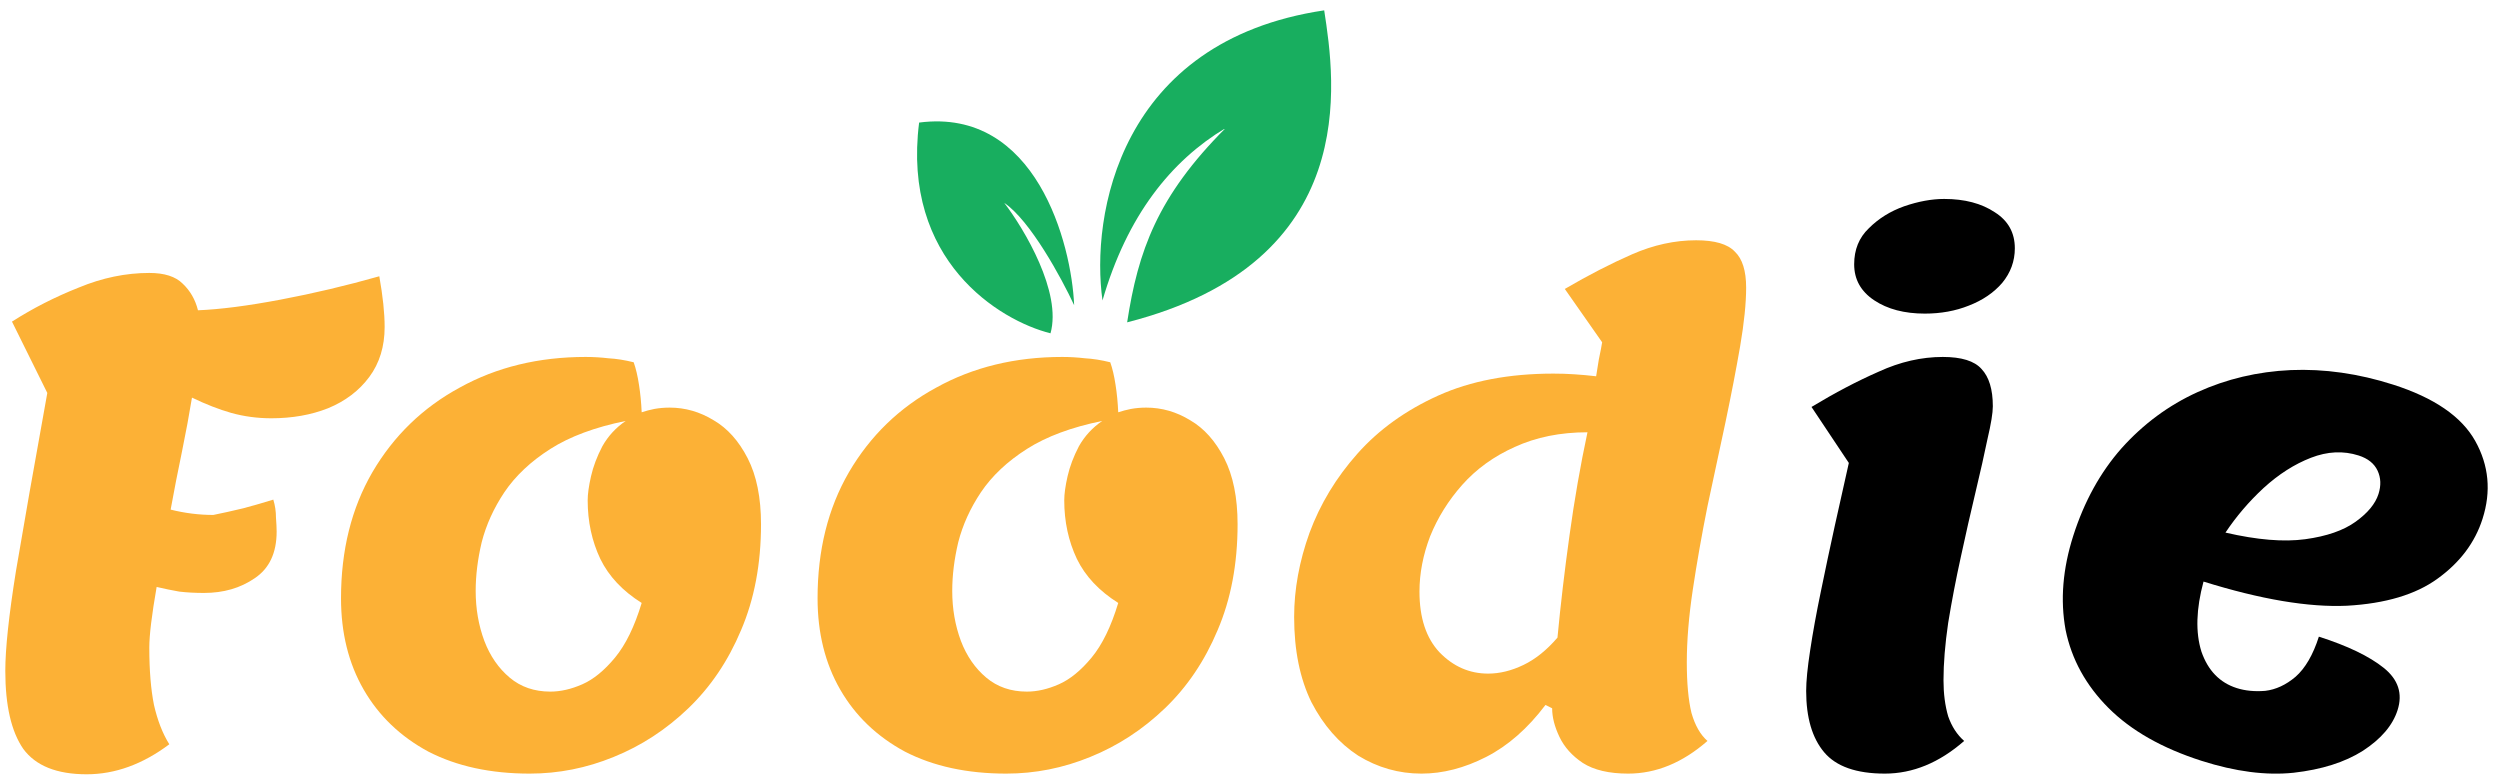
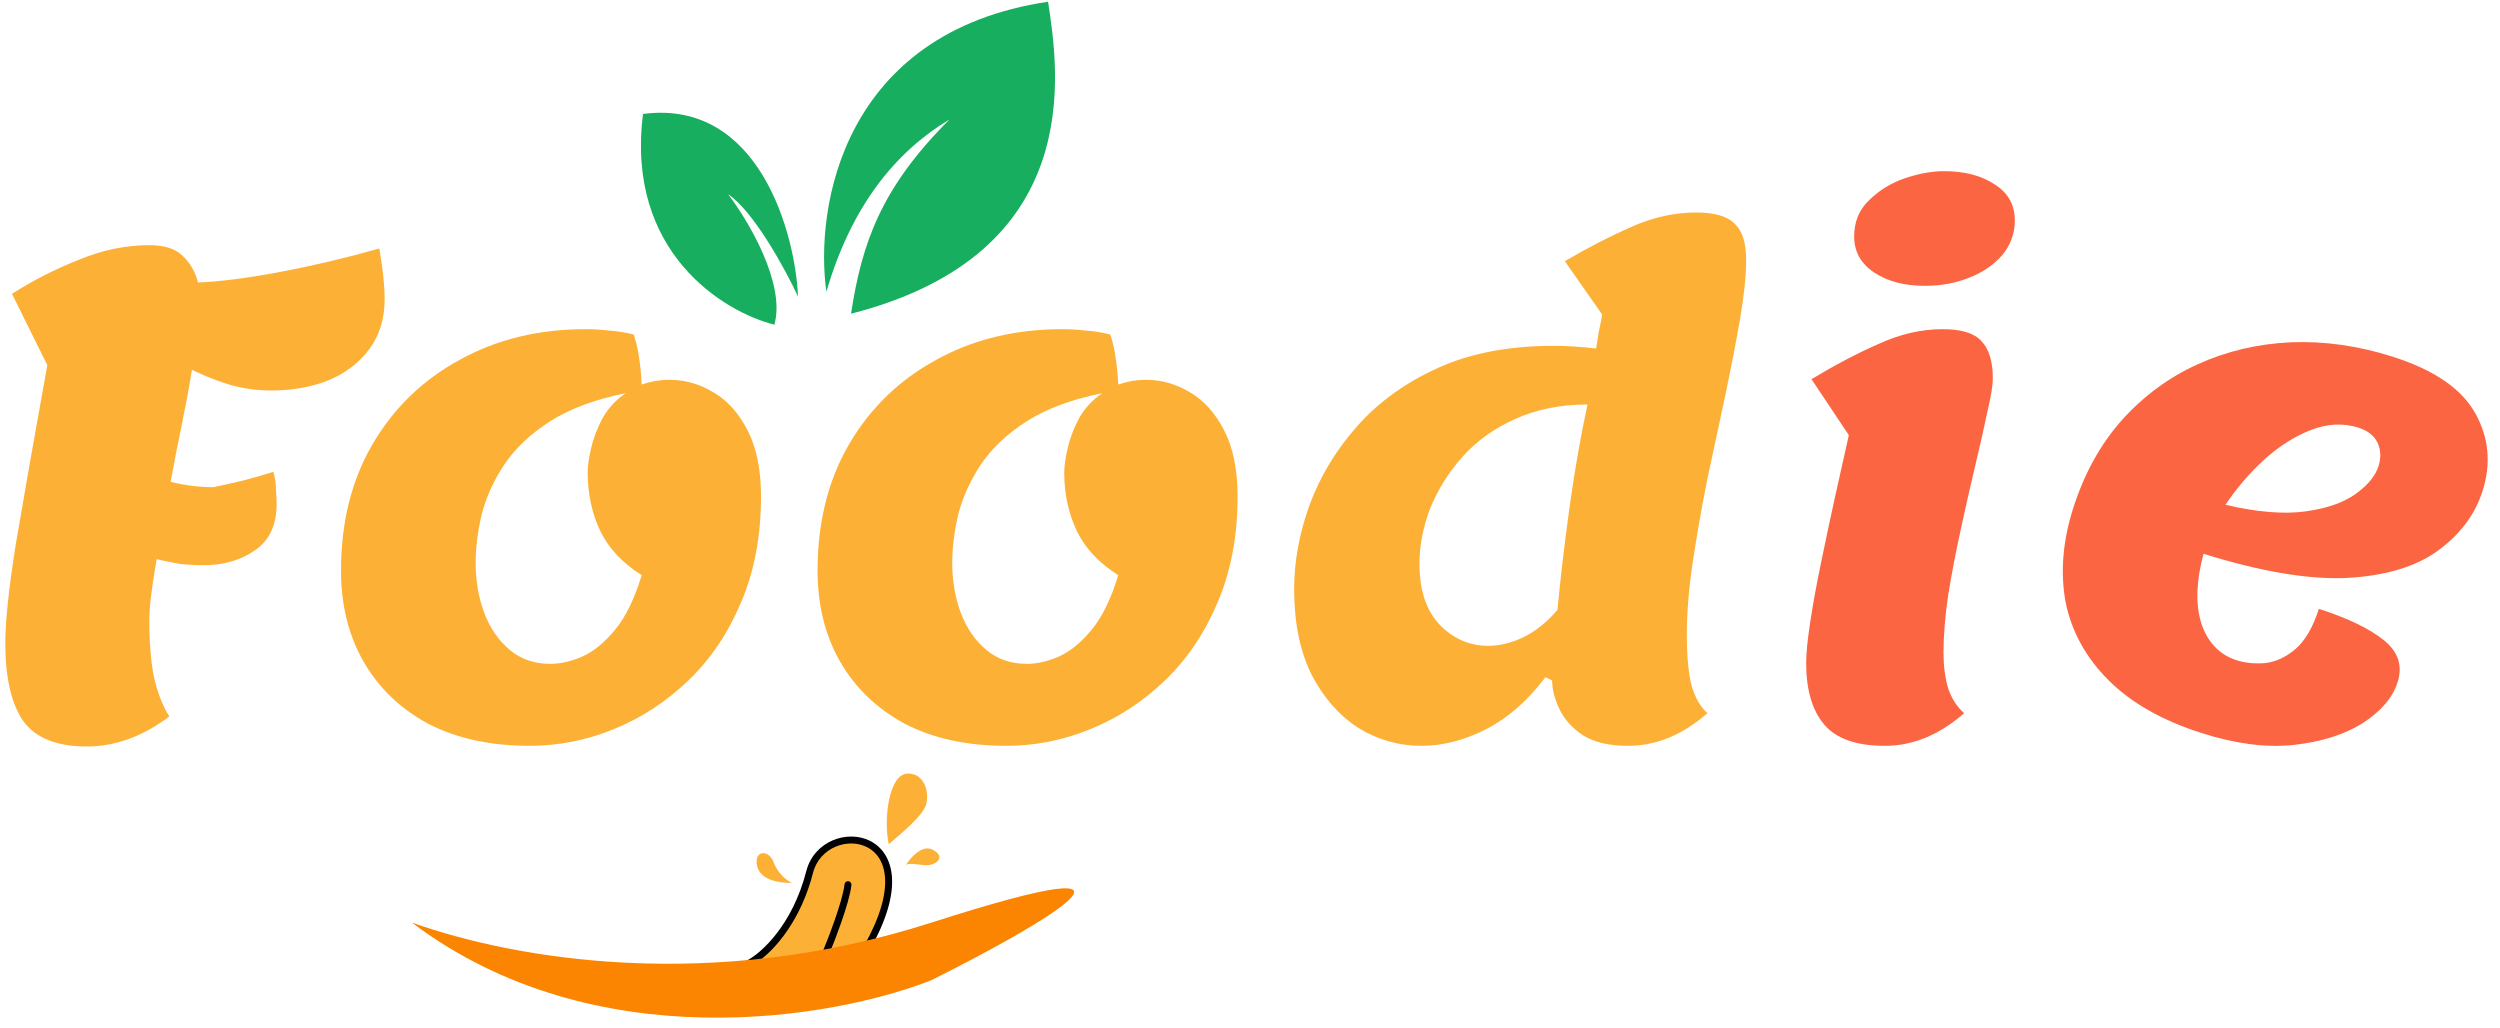
- <svg xmlns="http://www.w3.org/2000/svg" width="180" height="56" viewBox="0 0 180 56" fill="none">
-   <path d="M6.238 55.748C4.094 55.748 2.574 55.14 1.678 53.924C0.814 52.676 0.382 50.804 0.382 48.308C0.382 46.708 0.638 44.308 1.15 41.108C1.694 37.876 2.446 33.604 3.406 28.292L0.862 23.156C2.366 22.196 3.966 21.38 5.662 20.708C7.358 20.004 9.054 19.652 10.75 19.652C11.838 19.652 12.638 19.908 13.15 20.42C13.694 20.932 14.062 21.572 14.254 22.34C15.854 22.276 17.838 22.02 20.206 21.572C22.574 21.124 24.942 20.564 27.31 19.892C27.566 21.332 27.694 22.548 27.694 23.54C27.694 24.948 27.326 26.148 26.59 27.14C25.854 28.132 24.862 28.884 23.614 29.396C22.398 29.876 21.038 30.116 19.534 30.116C18.542 30.116 17.582 29.988 16.654 29.732C15.758 29.476 14.814 29.108 13.822 28.628C13.63 29.812 13.39 31.108 13.102 32.516C12.814 33.892 12.542 35.284 12.286 36.692C12.798 36.82 13.31 36.916 13.822 36.98C14.334 37.044 14.846 37.076 15.358 37.076C15.998 36.948 16.718 36.788 17.518 36.596C18.35 36.372 19.07 36.164 19.678 35.972C19.806 36.388 19.87 36.82 19.87 37.268C19.902 37.684 19.918 38.02 19.918 38.276C19.918 39.812 19.39 40.932 18.334 41.636C17.31 42.34 16.094 42.692 14.686 42.692C14.046 42.692 13.454 42.66 12.91 42.596C12.366 42.5 11.822 42.388 11.278 42.26C10.926 44.276 10.75 45.732 10.75 46.628C10.75 48.26 10.862 49.636 11.086 50.756C11.342 51.876 11.71 52.82 12.19 53.588C10.27 55.028 8.286 55.748 6.238 55.748Z" fill="#FCB136" />
-   <path d="M38.137 55.7C35.321 55.7 32.889 55.172 30.841 54.116C28.825 53.028 27.273 51.54 26.185 49.652C25.097 47.764 24.553 45.572 24.553 43.076C24.553 39.62 25.305 36.596 26.809 34.004C28.345 31.38 30.441 29.348 33.097 27.908C35.753 26.436 38.777 25.7 42.169 25.7C42.713 25.7 43.257 25.732 43.801 25.796C44.377 25.828 44.985 25.924 45.625 26.084C45.785 26.532 45.913 27.076 46.009 27.716C46.105 28.324 46.169 28.98 46.201 29.684C46.489 29.588 46.793 29.508 47.113 29.444C47.465 29.38 47.833 29.348 48.217 29.348C49.337 29.348 50.393 29.652 51.385 30.26C52.377 30.836 53.193 31.748 53.833 32.996C54.473 34.244 54.793 35.828 54.793 37.748C54.793 40.596 54.313 43.14 53.353 45.38C52.425 47.588 51.161 49.46 49.561 50.996C47.961 52.532 46.169 53.7 44.185 54.5C42.233 55.3 40.217 55.7 38.137 55.7ZM39.625 49.796C40.361 49.796 41.129 49.62 41.929 49.268C42.729 48.916 43.513 48.276 44.281 47.348C45.049 46.42 45.689 45.108 46.201 43.412C44.825 42.548 43.833 41.492 43.225 40.244C42.617 38.964 42.313 37.556 42.313 36.02C42.313 35.572 42.393 34.996 42.553 34.292C42.713 33.588 42.985 32.868 43.369 32.132C43.785 31.396 44.345 30.788 45.049 30.308C42.841 30.756 41.033 31.428 39.625 32.324C38.217 33.22 37.113 34.26 36.313 35.444C35.545 36.596 35.001 37.796 34.681 39.044C34.393 40.26 34.249 41.428 34.249 42.548C34.249 43.828 34.457 45.028 34.873 46.148C35.289 47.236 35.897 48.116 36.697 48.788C37.497 49.46 38.473 49.796 39.625 49.796Z" fill="#FCB136" />
-   <path d="M72.449 55.7C69.633 55.7 67.201 55.172 65.153 54.116C63.137 53.028 61.585 51.54 60.497 49.652C59.409 47.764 58.865 45.572 58.865 43.076C58.865 39.62 59.617 36.596 61.121 34.004C62.657 31.38 64.753 29.348 67.409 27.908C70.065 26.436 73.09 25.7 76.481 25.7C77.025 25.7 77.569 25.732 78.113 25.796C78.689 25.828 79.297 25.924 79.938 26.084C80.097 26.532 80.225 27.076 80.321 27.716C80.417 28.324 80.481 28.98 80.513 29.684C80.801 29.588 81.106 29.508 81.425 29.444C81.778 29.38 82.145 29.348 82.529 29.348C83.649 29.348 84.705 29.652 85.697 30.26C86.689 30.836 87.505 31.748 88.145 32.996C88.785 34.244 89.106 35.828 89.106 37.748C89.106 40.596 88.626 43.14 87.665 45.38C86.737 47.588 85.474 49.46 83.874 50.996C82.273 52.532 80.481 53.7 78.498 54.5C76.546 55.3 74.529 55.7 72.449 55.7ZM73.938 49.796C74.674 49.796 75.441 49.62 76.241 49.268C77.041 48.916 77.826 48.276 78.594 47.348C79.362 46.42 80.001 45.108 80.513 43.412C79.138 42.548 78.145 41.492 77.537 40.244C76.93 38.964 76.626 37.556 76.626 36.02C76.626 35.572 76.705 34.996 76.865 34.292C77.025 33.588 77.297 32.868 77.681 32.132C78.097 31.396 78.657 30.788 79.362 30.308C77.153 30.756 75.346 31.428 73.938 32.324C72.529 33.22 71.425 34.26 70.626 35.444C69.857 36.596 69.313 37.796 68.993 39.044C68.705 40.26 68.561 41.428 68.561 42.548C68.561 43.828 68.769 45.028 69.185 46.148C69.601 47.236 70.21 48.116 71.01 48.788C71.809 49.46 72.785 49.796 73.938 49.796Z" fill="#FCB136" />
-   <path d="M102.346 55.7C100.714 55.7 99.194 55.268 97.786 54.404C96.41 53.508 95.29 52.228 94.426 50.564C93.594 48.868 93.178 46.82 93.178 44.42C93.178 42.436 93.546 40.42 94.282 38.372C95.05 36.292 96.202 34.388 97.738 32.66C99.274 30.932 101.21 29.54 103.546 28.484C105.882 27.428 108.65 26.9 111.85 26.9C112.362 26.9 112.858 26.916 113.338 26.948C113.85 26.98 114.378 27.028 114.922 27.092C114.954 26.868 115.018 26.468 115.114 25.892C115.242 25.284 115.322 24.868 115.354 24.644L112.666 20.804C114.362 19.812 115.978 18.98 117.514 18.308C119.05 17.636 120.586 17.3 122.122 17.3C123.466 17.3 124.394 17.572 124.906 18.116C125.45 18.628 125.722 19.492 125.722 20.708C125.722 21.828 125.578 23.236 125.29 24.932C125.002 26.596 124.65 28.42 124.234 30.404C123.818 32.356 123.386 34.372 122.938 36.452C122.522 38.532 122.17 40.532 121.882 42.452C121.594 44.372 121.45 46.116 121.45 47.684C121.45 49.188 121.562 50.404 121.786 51.332C122.042 52.228 122.426 52.9 122.938 53.348C121.146 54.916 119.242 55.7 117.226 55.7C115.85 55.7 114.762 55.444 113.962 54.932C113.194 54.42 112.634 53.796 112.282 53.06C111.93 52.324 111.754 51.636 111.754 50.996L111.274 50.756C109.994 52.452 108.57 53.7 107.002 54.5C105.434 55.3 103.882 55.7 102.346 55.7ZM107.146 48.5C107.978 48.5 108.826 48.292 109.69 47.876C110.554 47.46 111.37 46.804 112.138 45.908C112.362 43.54 112.65 41.092 113.002 38.564C113.354 36.004 113.786 33.524 114.298 31.124C112.346 31.124 110.602 31.476 109.066 32.18C107.562 32.852 106.298 33.764 105.274 34.916C104.282 36.036 103.514 37.268 102.97 38.612C102.458 39.956 102.202 41.284 102.202 42.596C102.202 44.484 102.682 45.94 103.642 46.964C104.634 47.988 105.802 48.5 107.146 48.5Z" fill="#FCB136" />
-   <path d="M138.588 22.58C137.116 22.58 135.9 22.26 134.94 21.62C133.98 20.98 133.5 20.116 133.5 19.028C133.5 17.972 133.852 17.108 134.556 16.436C135.26 15.732 136.108 15.204 137.1 14.852C138.124 14.5 139.084 14.324 139.98 14.324C141.452 14.324 142.668 14.644 143.628 15.284C144.588 15.892 145.068 16.756 145.068 17.876C145.068 18.804 144.764 19.636 144.156 20.372C143.548 21.076 142.748 21.62 141.756 22.004C140.796 22.388 139.74 22.58 138.588 22.58ZM135.708 55.7C133.66 55.7 132.204 55.188 131.34 54.164C130.476 53.14 130.044 51.668 130.044 49.748C130.044 49.044 130.14 48.068 130.332 46.82C130.524 45.54 130.78 44.132 131.1 42.596C131.42 41.028 131.756 39.444 132.108 37.844C132.46 36.244 132.796 34.74 133.116 33.332L130.428 29.3C132.124 28.276 133.74 27.428 135.276 26.756C136.812 26.052 138.348 25.7 139.884 25.7C141.228 25.7 142.156 25.988 142.668 26.564C143.212 27.14 143.484 28.036 143.484 29.252C143.484 29.732 143.356 30.516 143.1 31.604C142.876 32.692 142.588 33.972 142.236 35.444C141.884 36.916 141.532 38.468 141.18 40.1C140.828 41.7 140.524 43.284 140.268 44.852C140.044 46.388 139.932 47.764 139.932 48.98C139.932 49.94 140.044 50.804 140.268 51.572C140.524 52.308 140.908 52.9 141.42 53.348C139.628 54.916 137.724 55.7 135.708 55.7Z" fill="black" />
-   <path d="M158.507 54.778C155.673 53.871 153.441 52.603 151.812 50.974C150.183 49.344 149.153 47.469 148.722 45.349C148.331 43.209 148.516 40.95 149.276 38.572C150.066 36.103 151.224 34.004 152.751 32.275C154.319 30.526 156.144 29.177 158.227 28.231C160.311 27.285 162.546 26.756 164.933 26.646C167.35 26.546 169.809 26.895 172.308 27.694C175.264 28.64 177.234 29.992 178.217 31.751C179.2 33.51 179.375 35.38 178.741 37.361C178.195 39.068 177.115 40.503 175.5 41.666C173.925 42.809 171.752 43.458 168.981 43.613C166.22 43.738 162.777 43.158 158.653 41.873C158.12 43.853 158.07 45.533 158.502 46.914C158.974 48.275 159.82 49.15 161.039 49.54C161.648 49.735 162.332 49.802 163.091 49.742C163.859 49.652 164.588 49.314 165.279 48.729C165.98 48.113 166.54 47.15 166.959 45.839C169.032 46.502 170.589 47.252 171.632 48.089C172.674 48.927 173.006 49.94 172.625 51.128C172.275 52.226 171.441 53.202 170.126 54.058C168.821 54.884 167.157 55.41 165.136 55.638C163.155 55.844 160.945 55.557 158.507 54.778ZM160.234 38.347C162.517 38.875 164.432 39.034 165.978 38.823C167.523 38.612 168.733 38.192 169.605 37.564C170.478 36.936 171.027 36.271 171.251 35.57C171.446 34.961 171.424 34.399 171.185 33.886C170.945 33.373 170.491 33.009 169.82 32.795C168.723 32.444 167.58 32.498 166.391 32.958C165.203 33.418 164.063 34.145 162.972 35.141C161.922 36.115 161.009 37.184 160.234 38.347Z" fill="black" />
-   <path d="M95.342 0.745C80.523 2.952 78.526 15.59 79.38 21.633C81.154 15.524 84.307 11.583 88.248 9.218C83.322 14.145 81.942 18.086 81.154 23.209C98.1 18.874 96.13 5.868 95.342 0.745Z" fill="#18AE5F" />
-   <path d="M75.636 23.998C71.958 23.079 64.916 18.756 66.177 8.825C74.601 7.728 77.153 17.566 77.339 21.975C76.422 20.006 74.169 15.863 72.305 14.607C73.761 16.509 76.464 21.052 75.636 23.998Z" fill="#18AE5F" />
+ <svg xmlns="http://www.w3.org/2000/svg" width="180" height="74" viewBox="0 0 180 74" fill="none">
+   <path d="M138.588 20.58C137.116 20.58 135.9 20.26 134.94 19.62C133.98 18.98 133.5 18.116 133.5 17.028C133.5 15.972 133.852 15.108 134.556 14.436C135.26 13.732 136.108 13.204 137.1 12.852C138.124 12.5 139.084 12.324 139.98 12.324C141.452 12.324 142.668 12.644 143.628 13.284C144.588 13.892 145.068 14.756 145.068 15.876C145.068 16.804 144.764 17.636 144.156 18.372C143.548 19.076 142.748 19.62 141.756 20.004C140.796 20.388 139.74 20.58 138.588 20.58ZM135.708 53.7C133.66 53.7 132.204 53.188 131.34 52.164C130.476 51.14 130.044 49.668 130.044 47.748C130.044 47.044 130.14 46.068 130.332 44.82C130.524 43.54 130.78 42.132 131.1 40.596C131.42 39.028 131.756 37.444 132.108 35.844C132.46 34.244 132.796 32.74 133.116 31.332L130.428 27.3C132.124 26.276 133.74 25.428 135.276 24.756C136.812 24.052 138.348 23.7 139.884 23.7C141.228 23.7 142.156 23.988 142.668 24.564C143.212 25.14 143.484 26.036 143.484 27.252C143.484 27.732 143.356 28.516 143.1 29.604C142.876 30.692 142.588 31.972 142.236 33.444C141.884 34.916 141.532 36.468 141.18 38.1C140.828 39.7 140.524 41.284 140.268 42.852C140.044 44.388 139.932 45.764 139.932 46.98C139.932 47.94 140.044 48.804 140.268 49.572C140.524 50.308 140.908 50.9 141.42 51.348C139.628 52.916 137.724 53.7 135.708 53.7Z" fill="#FB6542" />
+   <path d="M102.346 53.7C100.714 53.7 99.194 53.268 97.786 52.404C96.41 51.508 95.29 50.228 94.426 48.564C93.594 46.868 93.178 44.82 93.178 42.42C93.178 40.436 93.546 38.42 94.282 36.372C95.05 34.292 96.202 32.388 97.738 30.66C99.274 28.932 101.21 27.54 103.546 26.484C105.882 25.428 108.65 24.9 111.85 24.9C112.362 24.9 112.858 24.916 113.338 24.948C113.85 24.98 114.378 25.028 114.922 25.092C114.954 24.868 115.018 24.468 115.114 23.892C115.242 23.284 115.322 22.868 115.354 22.644L112.666 18.804C114.362 17.812 115.978 16.98 117.514 16.308C119.05 15.636 120.586 15.3 122.122 15.3C123.466 15.3 124.394 15.572 124.906 16.116C125.45 16.628 125.722 17.492 125.722 18.708C125.722 19.828 125.578 21.236 125.29 22.932C125.002 24.596 124.65 26.42 124.234 28.404C123.818 30.356 123.386 32.372 122.938 34.452C122.522 36.532 122.17 38.532 121.882 40.452C121.594 42.372 121.45 44.116 121.45 45.684C121.45 47.188 121.562 48.404 121.786 49.332C122.042 50.228 122.426 50.9 122.938 51.348C121.146 52.916 119.242 53.7 117.226 53.7C115.85 53.7 114.762 53.444 113.962 52.932C113.194 52.42 112.634 51.796 112.282 51.06C111.93 50.324 111.754 49.636 111.754 48.996L111.274 48.756C109.994 50.452 108.57 51.7 107.002 52.5C105.434 53.3 103.882 53.7 102.346 53.7ZM107.146 46.5C107.978 46.5 108.826 46.292 109.69 45.876C110.554 45.46 111.37 44.804 112.138 43.908C112.362 41.54 112.65 39.092 113.002 36.564C113.354 34.004 113.786 31.524 114.298 29.124C112.346 29.124 110.602 29.476 109.066 30.18C107.562 30.852 106.298 31.764 105.274 32.916C104.282 34.036 103.514 35.268 102.97 36.612C102.458 37.956 102.202 39.284 102.202 40.596C102.202 42.484 102.682 43.94 103.642 44.964C104.634 45.988 105.802 46.5 107.146 46.5Z" fill="#FCB136" />
+   <path d="M72.449 53.7C69.633 53.7 67.201 53.172 65.153 52.116C63.137 51.028 61.585 49.54 60.497 47.652C59.409 45.764 58.865 43.572 58.865 41.076C58.865 37.62 59.617 34.596 61.121 32.004C62.657 29.38 64.754 27.348 67.409 25.908C70.066 24.436 73.089 23.7 76.481 23.7C77.025 23.7 77.569 23.732 78.113 23.796C78.689 23.828 79.297 23.924 79.938 24.084C80.097 24.532 80.225 25.076 80.321 25.716C80.417 26.324 80.481 26.98 80.513 27.684C80.801 27.588 81.105 27.508 81.425 27.444C81.777 27.38 82.145 27.348 82.529 27.348C83.649 27.348 84.705 27.652 85.697 28.26C86.689 28.836 87.505 29.748 88.145 30.996C88.785 32.244 89.106 33.828 89.106 35.748C89.106 38.596 88.626 41.14 87.665 43.38C86.737 45.588 85.473 47.46 83.873 48.996C82.273 50.532 80.481 51.7 78.498 52.5C76.546 53.3 74.529 53.7 72.449 53.7ZM73.938 47.796C74.674 47.796 75.442 47.62 76.242 47.268C77.041 46.916 77.825 46.276 78.593 45.348C79.361 44.42 80.001 43.108 80.513 41.412C79.137 40.548 78.145 39.492 77.537 38.244C76.929 36.964 76.625 35.556 76.625 34.02C76.625 33.572 76.705 32.996 76.865 32.292C77.025 31.588 77.297 30.868 77.681 30.132C78.097 29.396 78.657 28.788 79.362 28.308C77.153 28.756 75.346 29.428 73.938 30.324C72.529 31.22 71.425 32.26 70.625 33.444C69.857 34.596 69.314 35.796 68.993 37.044C68.706 38.26 68.561 39.428 68.561 40.548C68.561 41.828 68.769 43.028 69.186 44.148C69.602 45.236 70.209 46.116 71.009 46.788C71.809 47.46 72.785 47.796 73.938 47.796Z" fill="#FCB136" />
+   <path d="M38.137 53.7C35.321 53.7 32.889 53.172 30.841 52.116C28.825 51.028 27.273 49.54 26.185 47.652C25.097 45.764 24.553 43.572 24.553 41.076C24.553 37.62 25.305 34.596 26.809 32.004C28.345 29.38 30.441 27.348 33.097 25.908C35.753 24.436 38.777 23.7 42.169 23.7C42.713 23.7 43.257 23.732 43.801 23.796C44.377 23.828 44.985 23.924 45.625 24.084C45.785 24.532 45.913 25.076 46.009 25.716C46.105 26.324 46.169 26.98 46.201 27.684C46.489 27.588 46.793 27.508 47.113 27.444C47.465 27.38 47.833 27.348 48.217 27.348C49.337 27.348 50.393 27.652 51.385 28.26C52.377 28.836 53.193 29.748 53.833 30.996C54.473 32.244 54.793 33.828 54.793 35.748C54.793 38.596 54.313 41.14 53.353 43.38C52.425 45.588 51.161 47.46 49.561 48.996C47.961 50.532 46.169 51.7 44.185 52.5C42.233 53.3 40.217 53.7 38.137 53.7ZM39.625 47.796C40.361 47.796 41.129 47.62 41.929 47.268C42.729 46.916 43.513 46.276 44.281 45.348C45.049 44.42 45.689 43.108 46.201 41.412C44.825 40.548 43.833 39.492 43.225 38.244C42.617 36.964 42.313 35.556 42.313 34.02C42.313 33.572 42.393 32.996 42.553 32.292C42.713 31.588 42.985 30.868 43.369 30.132C43.785 29.396 44.345 28.788 45.049 28.308C42.841 28.756 41.033 29.428 39.625 30.324C38.217 31.22 37.113 32.26 36.313 33.444C35.545 34.596 35.001 35.796 34.681 37.044C34.393 38.26 34.249 39.428 34.249 40.548C34.249 41.828 34.457 43.028 34.873 44.148C35.289 45.236 35.897 46.116 36.697 46.788C37.497 47.46 38.473 47.796 39.625 47.796Z" fill="#FCB136" />
+   <path d="M6.238 53.748C4.094 53.748 2.574 53.14 1.678 51.924C0.814 50.676 0.382 48.804 0.382 46.308C0.382 44.708 0.638 42.308 1.15 39.108C1.694 35.876 2.446 31.604 3.406 26.292L0.862 21.156C2.366 20.196 3.966 19.38 5.662 18.708C7.358 18.004 9.054 17.652 10.75 17.652C11.838 17.652 12.638 17.908 13.15 18.42C13.694 18.932 14.062 19.572 14.254 20.34C15.854 20.276 17.838 20.02 20.206 19.572C22.574 19.124 24.942 18.564 27.31 17.892C27.566 19.332 27.694 20.548 27.694 21.54C27.694 22.948 27.326 24.148 26.59 25.14C25.854 26.132 24.862 26.884 23.614 27.396C22.398 27.876 21.038 28.116 19.534 28.116C18.542 28.116 17.582 27.988 16.654 27.732C15.758 27.476 14.814 27.108 13.822 26.628C13.63 27.812 13.39 29.108 13.102 30.516C12.814 31.892 12.542 33.284 12.286 34.692C12.798 34.82 13.31 34.916 13.822 34.98C14.334 35.044 14.846 35.076 15.358 35.076C15.998 34.948 16.718 34.788 17.518 34.596C18.35 34.372 19.07 34.164 19.678 33.972C19.806 34.388 19.87 34.82 19.87 35.268C19.902 35.684 19.918 36.02 19.918 36.276C19.918 37.812 19.39 38.932 18.334 39.636C17.31 40.34 16.094 40.692 14.686 40.692C14.046 40.692 13.454 40.66 12.91 40.596C12.366 40.5 11.822 40.388 11.278 40.26C10.926 42.276 10.75 43.732 10.75 44.628C10.75 46.26 10.862 47.636 11.086 48.756C11.342 49.876 11.71 50.82 12.19 51.588C10.27 53.028 8.286 53.748 6.238 53.748Z" fill="#FCB136" />
+   <path d="M158.507 52.777C155.673 51.871 153.441 50.603 151.812 48.973C150.183 47.344 149.153 45.469 148.722 43.349C148.331 41.208 148.516 38.949 149.276 36.572C150.066 34.103 151.224 32.004 152.751 30.275C154.319 28.525 156.144 27.177 158.227 26.231C160.311 25.284 162.546 24.756 164.933 24.646C167.35 24.545 169.809 24.895 172.308 25.694C175.264 26.639 177.234 27.992 178.217 29.751C179.2 31.51 179.375 33.38 178.741 35.361C178.195 37.068 177.115 38.503 175.5 39.666C173.925 40.809 171.752 41.458 168.981 41.613C166.22 41.738 162.777 41.158 158.653 39.873C158.12 41.852 158.07 43.533 158.502 44.914C158.974 46.275 159.82 47.15 161.039 47.54C161.648 47.734 162.332 47.802 163.091 47.742C163.859 47.652 164.588 47.314 165.279 46.729C165.98 46.113 166.54 45.15 166.959 43.839C169.032 44.502 170.589 45.252 171.632 46.089C172.674 46.926 173.006 47.94 172.625 49.128C172.275 50.225 171.441 51.202 170.126 52.058C168.821 52.884 167.157 53.41 165.136 53.637C163.155 53.844 160.945 53.557 158.507 52.777ZM160.234 36.347C162.517 36.875 164.432 37.034 165.978 36.823C167.523 36.611 168.733 36.192 169.605 35.564C170.478 34.936 171.027 34.271 171.251 33.57C171.446 32.961 171.424 32.399 171.185 31.886C170.945 31.373 170.491 31.009 169.82 30.795C168.723 30.444 167.58 30.498 166.391 30.958C165.203 31.418 164.063 32.145 162.972 33.14C161.922 34.115 161.009 35.183 160.234 36.347Z" fill="#FB6542" />
+   <path d="M75.461 0.124C60.643 2.331 58.646 14.968 59.5 21.011C61.273 14.902 64.426 10.961 68.367 8.597C63.441 13.523 62.062 17.464 61.273 22.588C78.22 18.253 76.25 5.247 75.461 0.124Z" fill="#18AE5F" />
+   <path d="M55.755 23.377C52.077 22.457 45.036 18.135 46.297 8.203C54.72 7.106 57.273 16.945 57.458 21.353C56.542 19.385 54.288 15.242 52.425 13.985C53.88 15.888 56.584 20.43 55.755 23.377Z" fill="#18AE5F" />
+   <path d="M58.297 62.778C57.27 66.786 54.936 68.847 53.898 69.377C56.76 69.712 60.756 68.785 62.396 68.28C67.313 59.648 59.325 58.769 58.297 62.778Z" fill="#FCB136" />
+   <path fill-rule="evenodd" clip-rule="evenodd" d="M62.459 61.01C61.084 60.283 59.011 61 58.539 62.84C57.669 66.234 55.873 68.274 54.658 69.186C55.891 69.241 57.275 69.106 58.565 68.897C58.751 68.867 58.935 68.835 59.116 68.802C59.371 68.198 59.751 67.242 60.089 66.276C60.439 65.275 60.735 64.288 60.807 63.668C60.823 63.53 60.947 63.432 61.085 63.448C61.222 63.464 61.32 63.589 61.304 63.726C61.224 64.407 60.91 65.443 60.561 66.441C60.272 67.268 59.953 68.087 59.704 68.69C60.729 68.484 61.622 68.252 62.228 68.07C63.406 65.977 63.793 64.381 63.725 63.23C63.656 62.074 63.129 61.364 62.459 61.01ZM64.224 63.2C64.301 64.501 63.855 66.223 62.613 68.403L62.564 68.489L62.47 68.519C61.639 68.775 60.219 69.135 58.645 69.39C57.075 69.645 55.334 69.797 53.869 69.625L53.049 69.529L53.784 69.154C54.754 68.66 57.044 66.66 58.055 62.715C58.611 60.546 61.046 59.698 62.692 60.568C63.533 61.011 64.146 61.888 64.224 63.2Z" fill="black" />
+   <path d="M67.066 70.57C74.818 66.703 85.671 60.459 67.066 66.426C51.246 71.5 37.107 69.077 29.655 66.426C42.827 76.371 60.084 73.333 67.066 70.57Z" fill="#FB8500" />
+   <path d="M65.373 55.694C63.968 55.694 63.604 59.116 63.992 60.784C64.921 59.978 66.392 58.776 66.659 57.988C66.926 57.199 66.659 55.694 65.373 55.694Z" fill="#FCB136" />
+   <path d="M54.501 62.314C54.697 63.385 56.204 63.6 57.025 63.564C56.26 63.226 55.825 62.436 55.702 62.084C55.384 61.172 54.293 61.172 54.501 62.314Z" fill="#FCB136" />
+   <path d="M67.18 61.193C66.406 60.762 65.549 61.748 65.217 62.295C65.405 62.08 66.212 62.295 66.723 62.295C67.369 62.295 68.148 61.73 67.18 61.193Z" fill="#FCB136" />
</svg>
